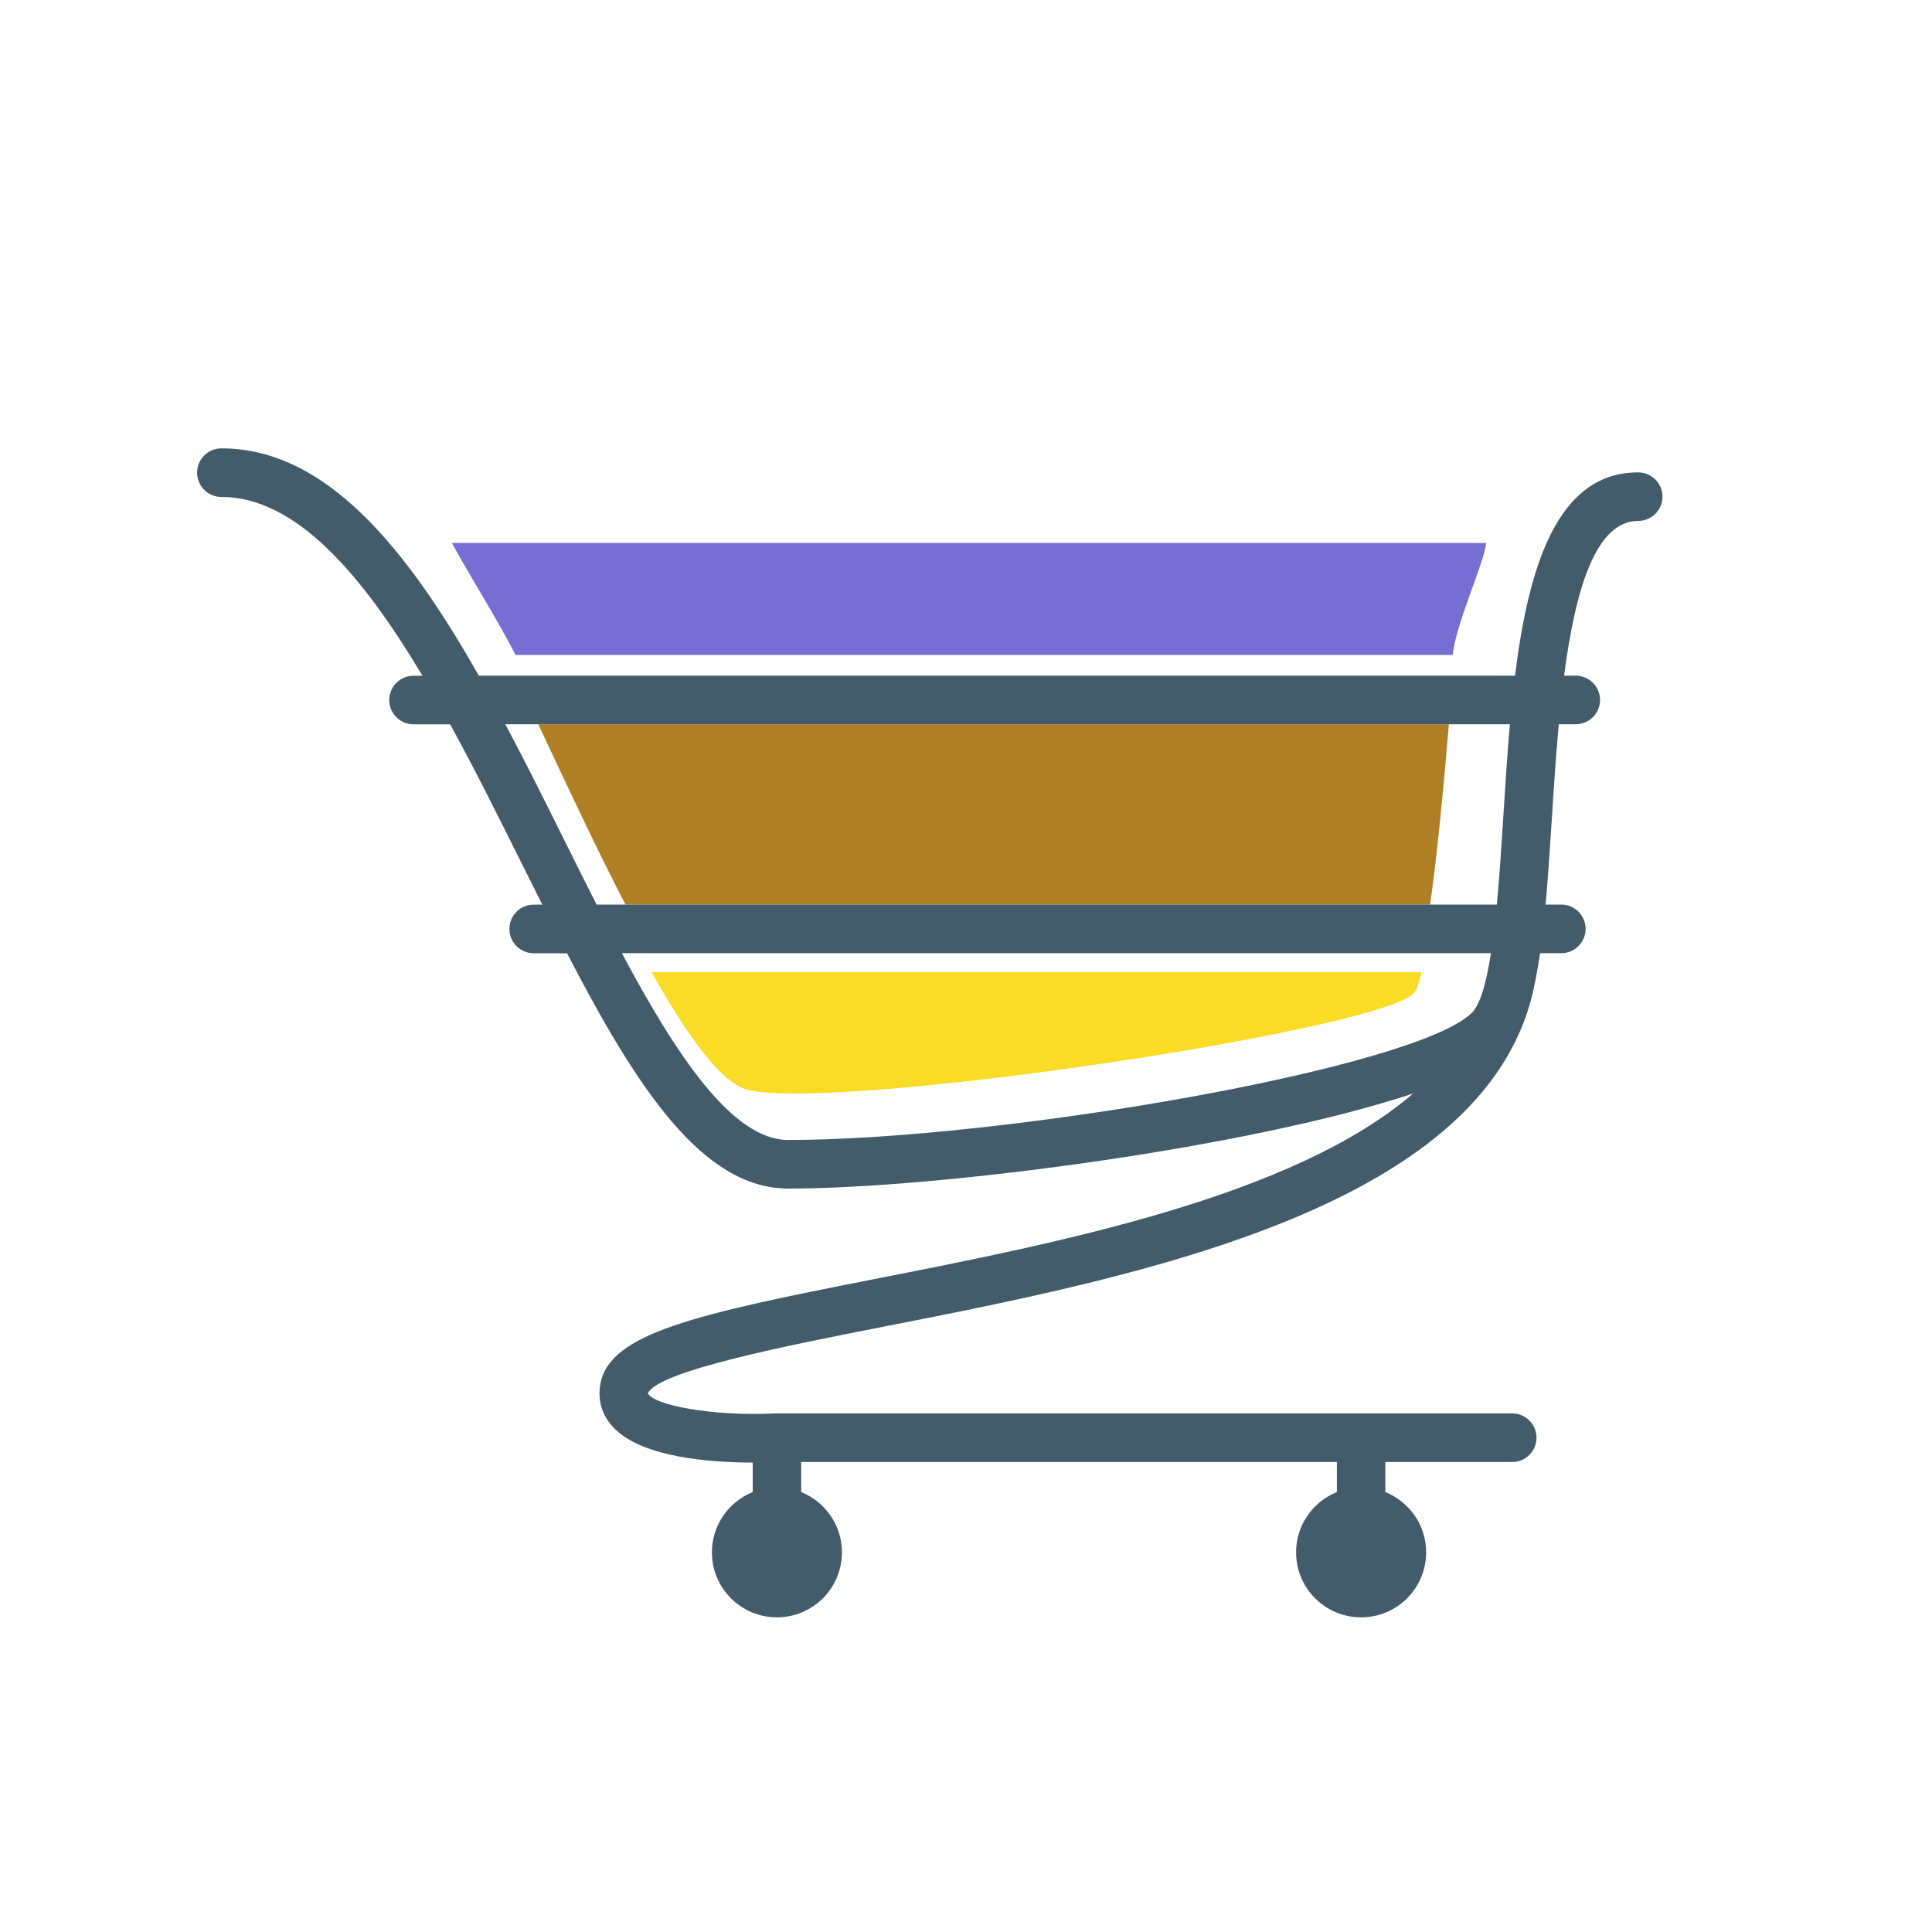
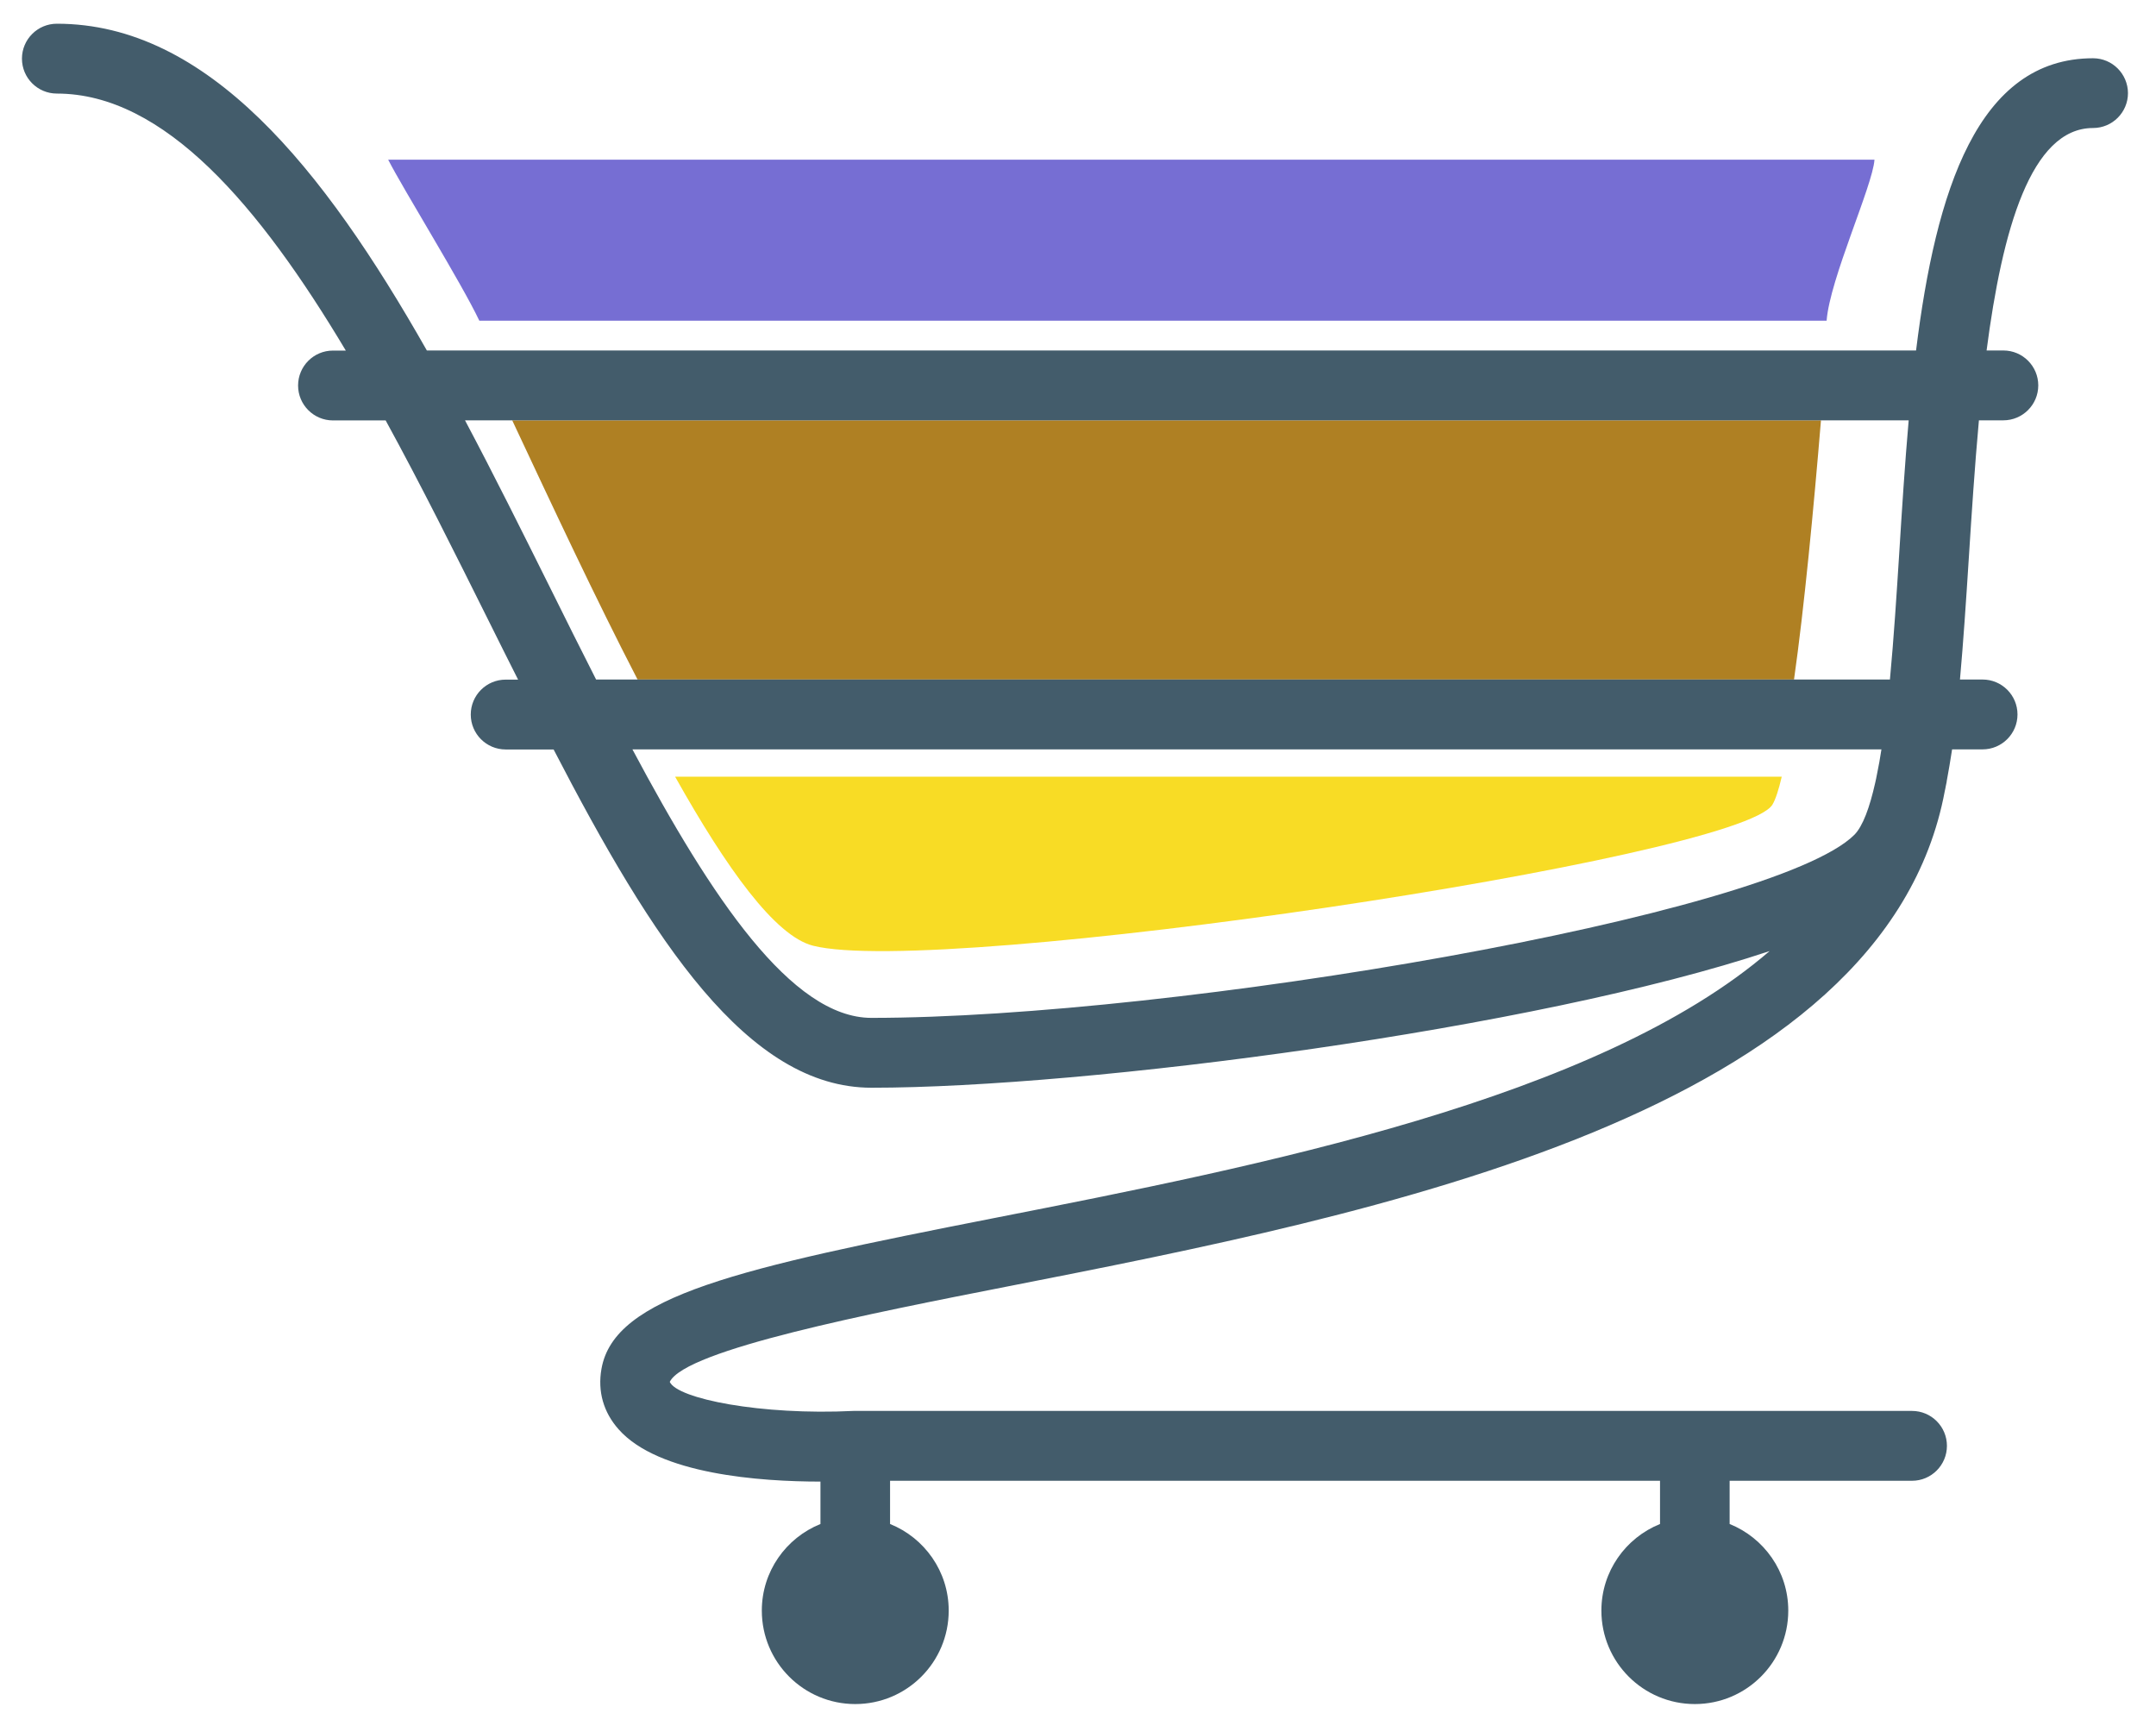
- <svg xmlns="http://www.w3.org/2000/svg" width="85" height="85" viewBox="0 0 85 85" fill="none">
-   <path d="M23.681 31.865C24.904 34.475 26.223 37.299 27.518 39.798H62.92C63.232 37.602 63.519 34.58 63.745 31.865H23.681Z" fill="#AF8023" />
-   <path d="M65.382 23.888H19.884C20.366 24.827 22.124 27.654 22.674 28.815H63.918C64.013 27.539 65.33 24.682 65.382 23.888Z" fill="#766ED3" />
-   <path d="M32.887 47.945C36.758 48.931 61.273 45.27 62.259 43.626C62.354 43.468 62.45 43.172 62.543 42.773H28.667C30.243 45.582 31.726 47.649 32.887 47.945Z" fill="#F8DC25" />
-   <path d="M72.074 20.783C68.543 20.783 67.26 24.839 66.655 29.727H63.918H22.674H21.067C17.894 24.135 14.354 19.726 9.741 19.726C9.151 19.726 8.672 20.205 8.672 20.795C8.672 21.385 9.151 21.864 9.741 21.864C13.028 21.864 15.938 25.296 18.586 29.73H18.194C17.604 29.73 17.125 30.209 17.125 30.799C17.125 31.389 17.604 31.868 18.194 31.868H19.806C20.894 33.854 21.938 35.952 22.948 37.979C23.254 38.596 23.557 39.202 23.86 39.801H23.48C22.89 39.801 22.411 40.28 22.411 40.87C22.411 41.46 22.89 41.939 23.48 41.939H24.947C27.984 47.803 30.888 52.292 34.679 52.292C41.26 52.292 54.995 50.503 62.172 48.109C56.901 52.654 46.546 54.689 38.433 56.281C30.589 57.822 26.801 58.663 26.412 60.899C26.291 61.585 26.474 62.225 26.937 62.747C28.157 64.128 31.278 64.347 33.116 64.347V65.645C32.065 66.068 31.321 67.094 31.321 68.295C31.321 69.877 32.603 71.156 34.182 71.156C35.764 71.156 37.042 69.874 37.042 68.295C37.042 67.094 36.298 66.068 35.248 65.645V64.322H58.817V65.645C57.767 66.068 57.022 67.094 57.022 68.295C57.022 69.877 58.304 71.156 59.883 71.156C61.465 71.156 62.744 69.874 62.744 68.295C62.744 67.094 61.999 66.068 60.949 65.645V64.322H66.531C67.121 64.322 67.6 63.843 67.6 63.253C67.6 62.663 67.121 62.184 66.531 62.184H59.883H34.185C34.182 62.184 34.182 62.184 34.179 62.184C34.175 62.184 34.175 62.184 34.172 62.184H34.129C31.293 62.323 28.732 61.811 28.503 61.295C28.988 60.309 34.682 59.191 38.841 58.375C50.191 56.148 65.688 53.095 67.535 43.209C67.548 43.153 67.56 43.098 67.569 43.039C67.576 43.005 67.585 42.971 67.591 42.937C67.591 42.931 67.591 42.928 67.591 42.922C67.65 42.61 67.705 42.285 67.758 41.936H68.691C69.281 41.936 69.76 41.457 69.76 40.867C69.76 40.277 69.281 39.798 68.691 39.798H67.999C68.101 38.677 68.184 37.426 68.274 36.032C68.357 34.716 68.45 33.283 68.58 31.865H69.327C69.917 31.865 70.396 31.386 70.396 30.796C70.396 30.206 69.917 29.727 69.327 29.727H68.814C69.293 26.035 70.174 22.918 72.074 22.918C72.664 22.918 73.143 22.439 73.143 21.849C73.14 21.262 72.664 20.783 72.074 20.783ZM27.36 41.936H28.667H62.543H65.595C65.555 42.205 65.509 42.458 65.459 42.696C65.444 42.789 65.422 42.875 65.404 42.965C65.234 43.719 65.027 44.287 64.767 44.55C62.293 47.021 43.978 50.154 34.673 50.154C32.235 50.151 29.776 46.471 27.36 41.936ZM66.142 35.896C66.062 37.154 65.975 38.522 65.855 39.798H62.923H27.518H26.248C25.782 38.881 25.318 37.951 24.858 37.024C23.996 35.291 23.128 33.545 22.235 31.865H23.678H63.745H66.429C66.312 33.202 66.225 34.565 66.142 35.896Z" fill="#435C6B" />
+ <svg xmlns="http://www.w3.org/2000/svg" width="66" height="53" viewBox="0 0 66 53" fill="none">
+   <path d="M15.68 12.865C16.904 15.475 18.223 18.299 19.517 20.798H54.919C55.231 18.602 55.519 15.58 55.744 12.865H15.68Z" fill="#AF8023" />
+   <path d="M57.382 4.888H11.883C12.365 5.827 14.123 8.654 14.673 9.815H55.917C56.013 8.539 57.329 5.682 57.382 4.888Z" fill="#766ED3" />
+   <path d="M24.887 28.945C28.758 29.931 53.273 26.27 54.259 24.626C54.354 24.468 54.45 24.172 54.543 23.773H20.667C22.243 26.582 23.726 28.649 24.887 28.945Z" fill="#F8DC25" />
+   <path d="M64.073 1.783C60.542 1.783 59.26 5.839 58.655 10.727H55.917H14.673H13.067C9.894 5.135 6.353 0.726 1.741 0.726C1.151 0.726 0.672 1.205 0.672 1.795C0.672 2.385 1.151 2.864 1.741 2.864C5.028 2.864 7.938 6.296 10.586 10.73H10.194C9.603 10.73 9.125 11.209 9.125 11.799C9.125 12.389 9.603 12.868 10.194 12.868H11.806C12.894 14.854 13.938 16.952 14.948 18.979C15.254 19.596 15.557 20.202 15.86 20.801H15.48C14.889 20.801 14.411 21.28 14.411 21.87C14.411 22.46 14.889 22.939 15.48 22.939H16.947C19.984 28.803 22.888 33.292 26.679 33.292C33.259 33.292 46.995 31.503 54.172 29.109C48.901 33.654 38.545 35.689 30.433 37.281C22.588 38.822 18.801 39.663 18.412 41.899C18.291 42.585 18.473 43.225 18.937 43.747C20.157 45.128 23.277 45.347 25.116 45.347V46.645C24.065 47.068 23.321 48.094 23.321 49.295C23.321 50.877 24.603 52.156 26.181 52.156C27.763 52.156 29.042 50.874 29.042 49.295C29.042 48.094 28.298 47.068 27.247 46.645V45.322H50.817V46.645C49.766 47.068 49.022 48.094 49.022 49.295C49.022 50.877 50.304 52.156 51.883 52.156C53.464 52.156 54.743 50.874 54.743 49.295C54.743 48.094 53.999 47.068 52.948 46.645V45.322H58.531C59.121 45.322 59.6 44.843 59.6 44.253C59.6 43.663 59.121 43.184 58.531 43.184H51.883H26.184C26.181 43.184 26.181 43.184 26.178 43.184C26.175 43.184 26.175 43.184 26.172 43.184H26.129C23.293 43.323 20.732 42.811 20.503 42.295C20.988 41.309 26.682 40.191 30.84 39.375C42.191 37.148 57.688 34.095 59.535 24.209C59.547 24.153 59.56 24.098 59.569 24.039C59.575 24.005 59.585 23.971 59.591 23.937C59.591 23.931 59.591 23.928 59.591 23.922C59.649 23.61 59.705 23.285 59.758 22.936H60.691C61.281 22.936 61.76 22.457 61.76 21.867C61.76 21.277 61.281 20.798 60.691 20.798H59.999C60.1 19.677 60.184 18.426 60.273 17.032C60.357 15.716 60.45 14.283 60.579 12.865H61.327C61.917 12.865 62.396 12.386 62.396 11.796C62.396 11.206 61.917 10.727 61.327 10.727H60.814C61.293 7.035 62.173 3.918 64.073 3.918C64.664 3.918 65.142 3.439 65.142 2.849C65.139 2.262 64.664 1.783 64.073 1.783ZM19.36 22.936H20.667H54.543H57.595C57.555 23.205 57.508 23.458 57.459 23.696C57.444 23.789 57.422 23.875 57.403 23.965C57.233 24.719 57.026 25.287 56.767 25.55C54.292 28.021 35.978 31.154 26.673 31.154C24.235 31.151 21.776 27.471 19.36 22.936ZM58.142 16.896C58.062 18.154 57.975 19.522 57.855 20.798H54.923H19.517H18.248C17.781 19.881 17.318 18.951 16.858 18.024C15.995 16.291 15.127 14.545 14.235 12.865H15.677H55.744H58.429C58.312 14.202 58.225 15.565 58.142 16.896Z" fill="#435C6B" />
</svg>
